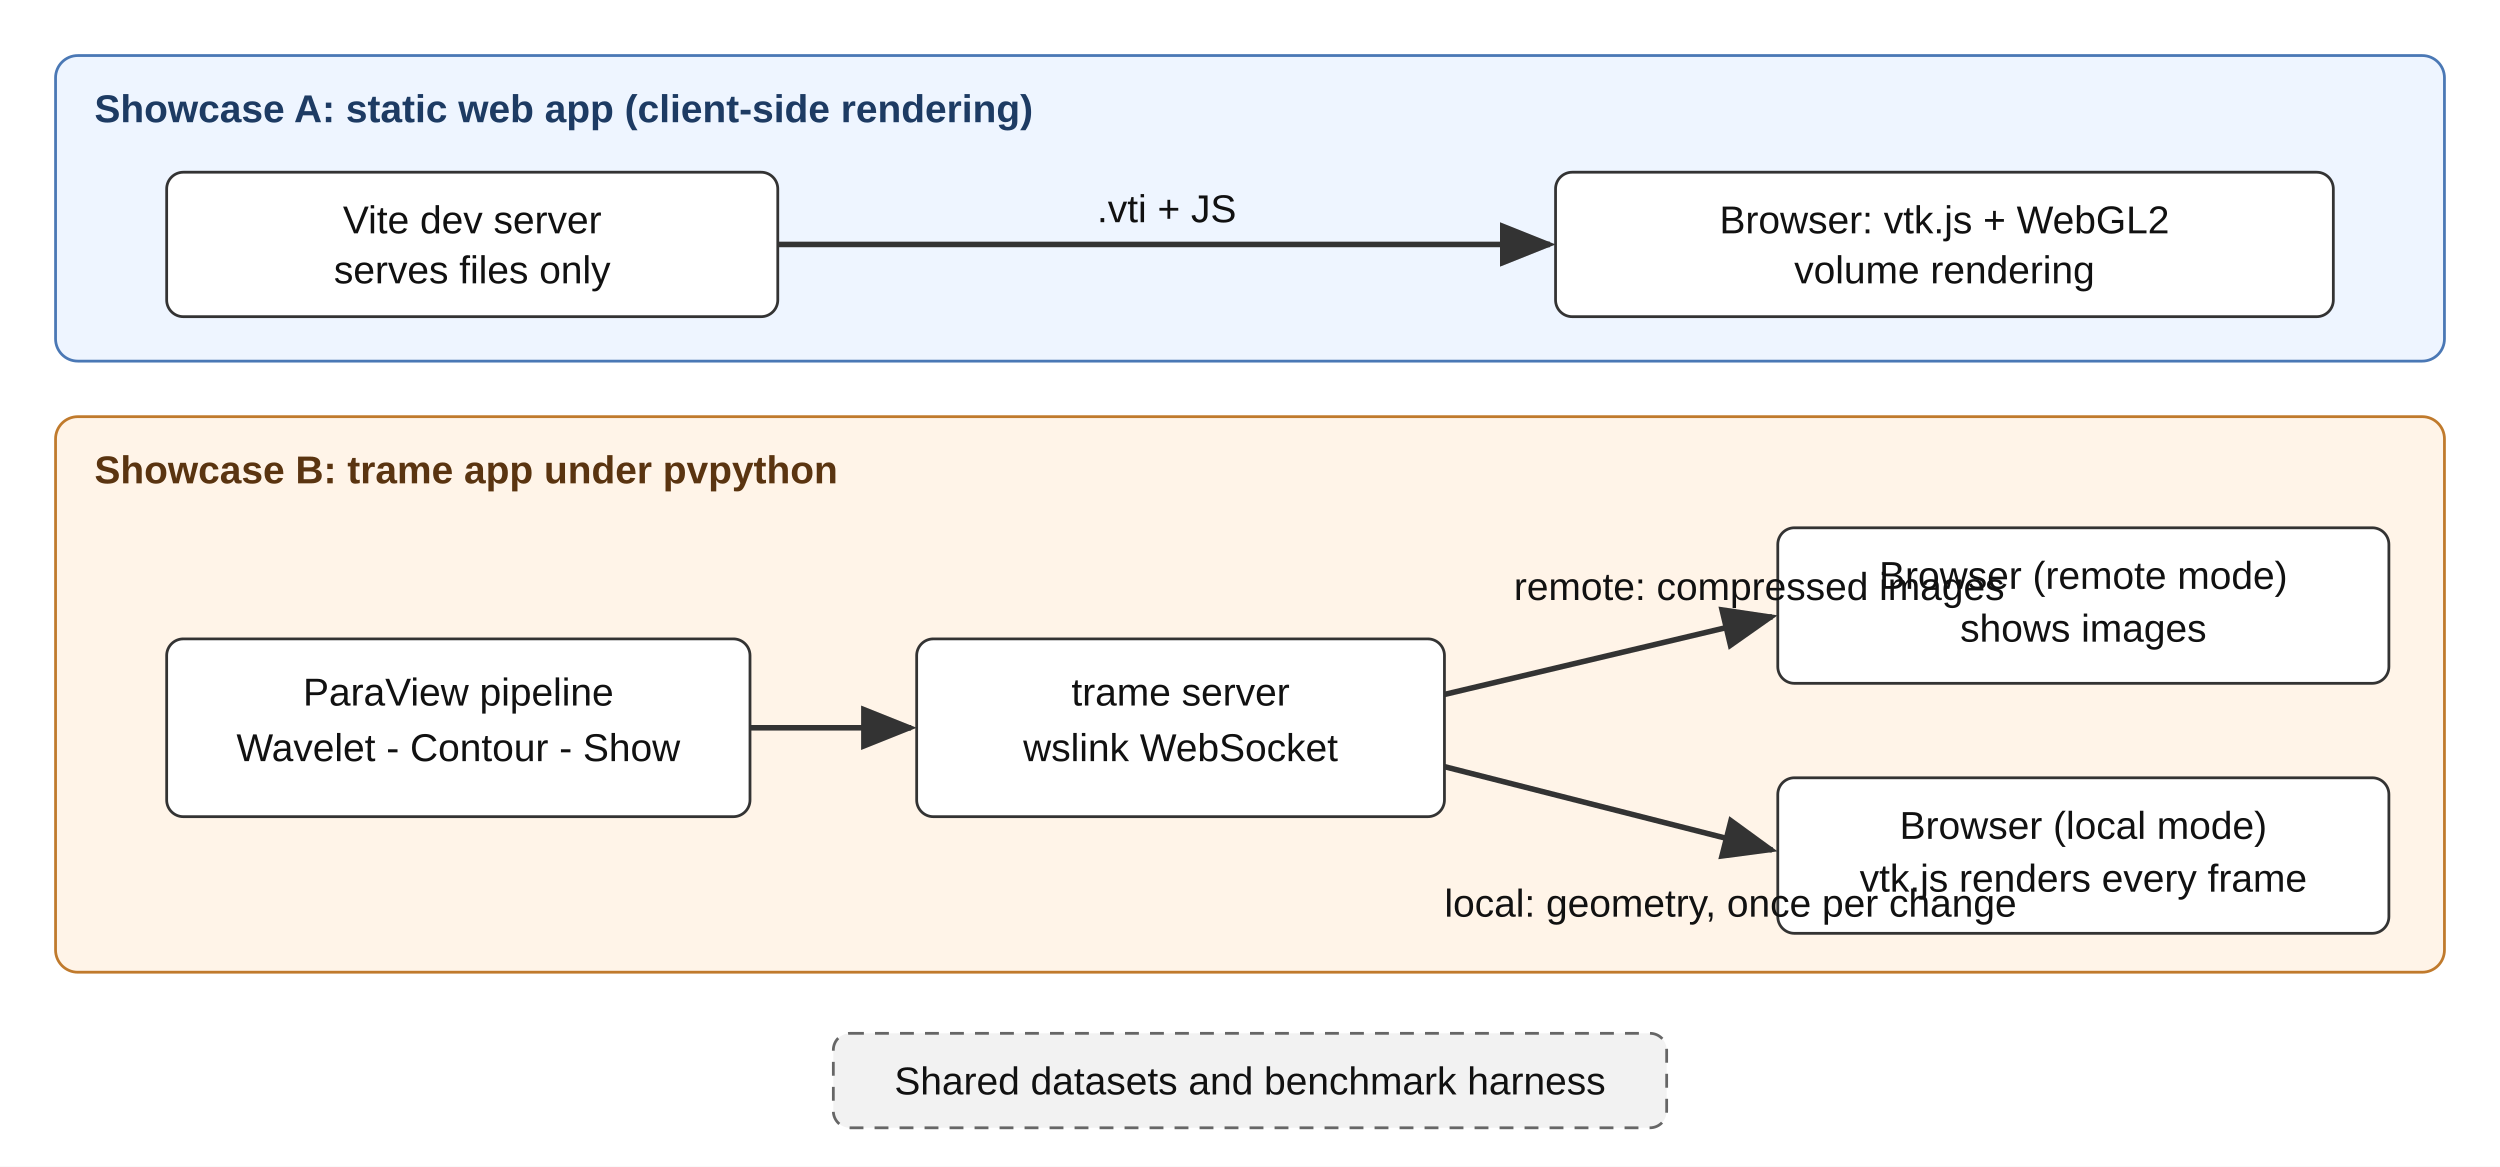
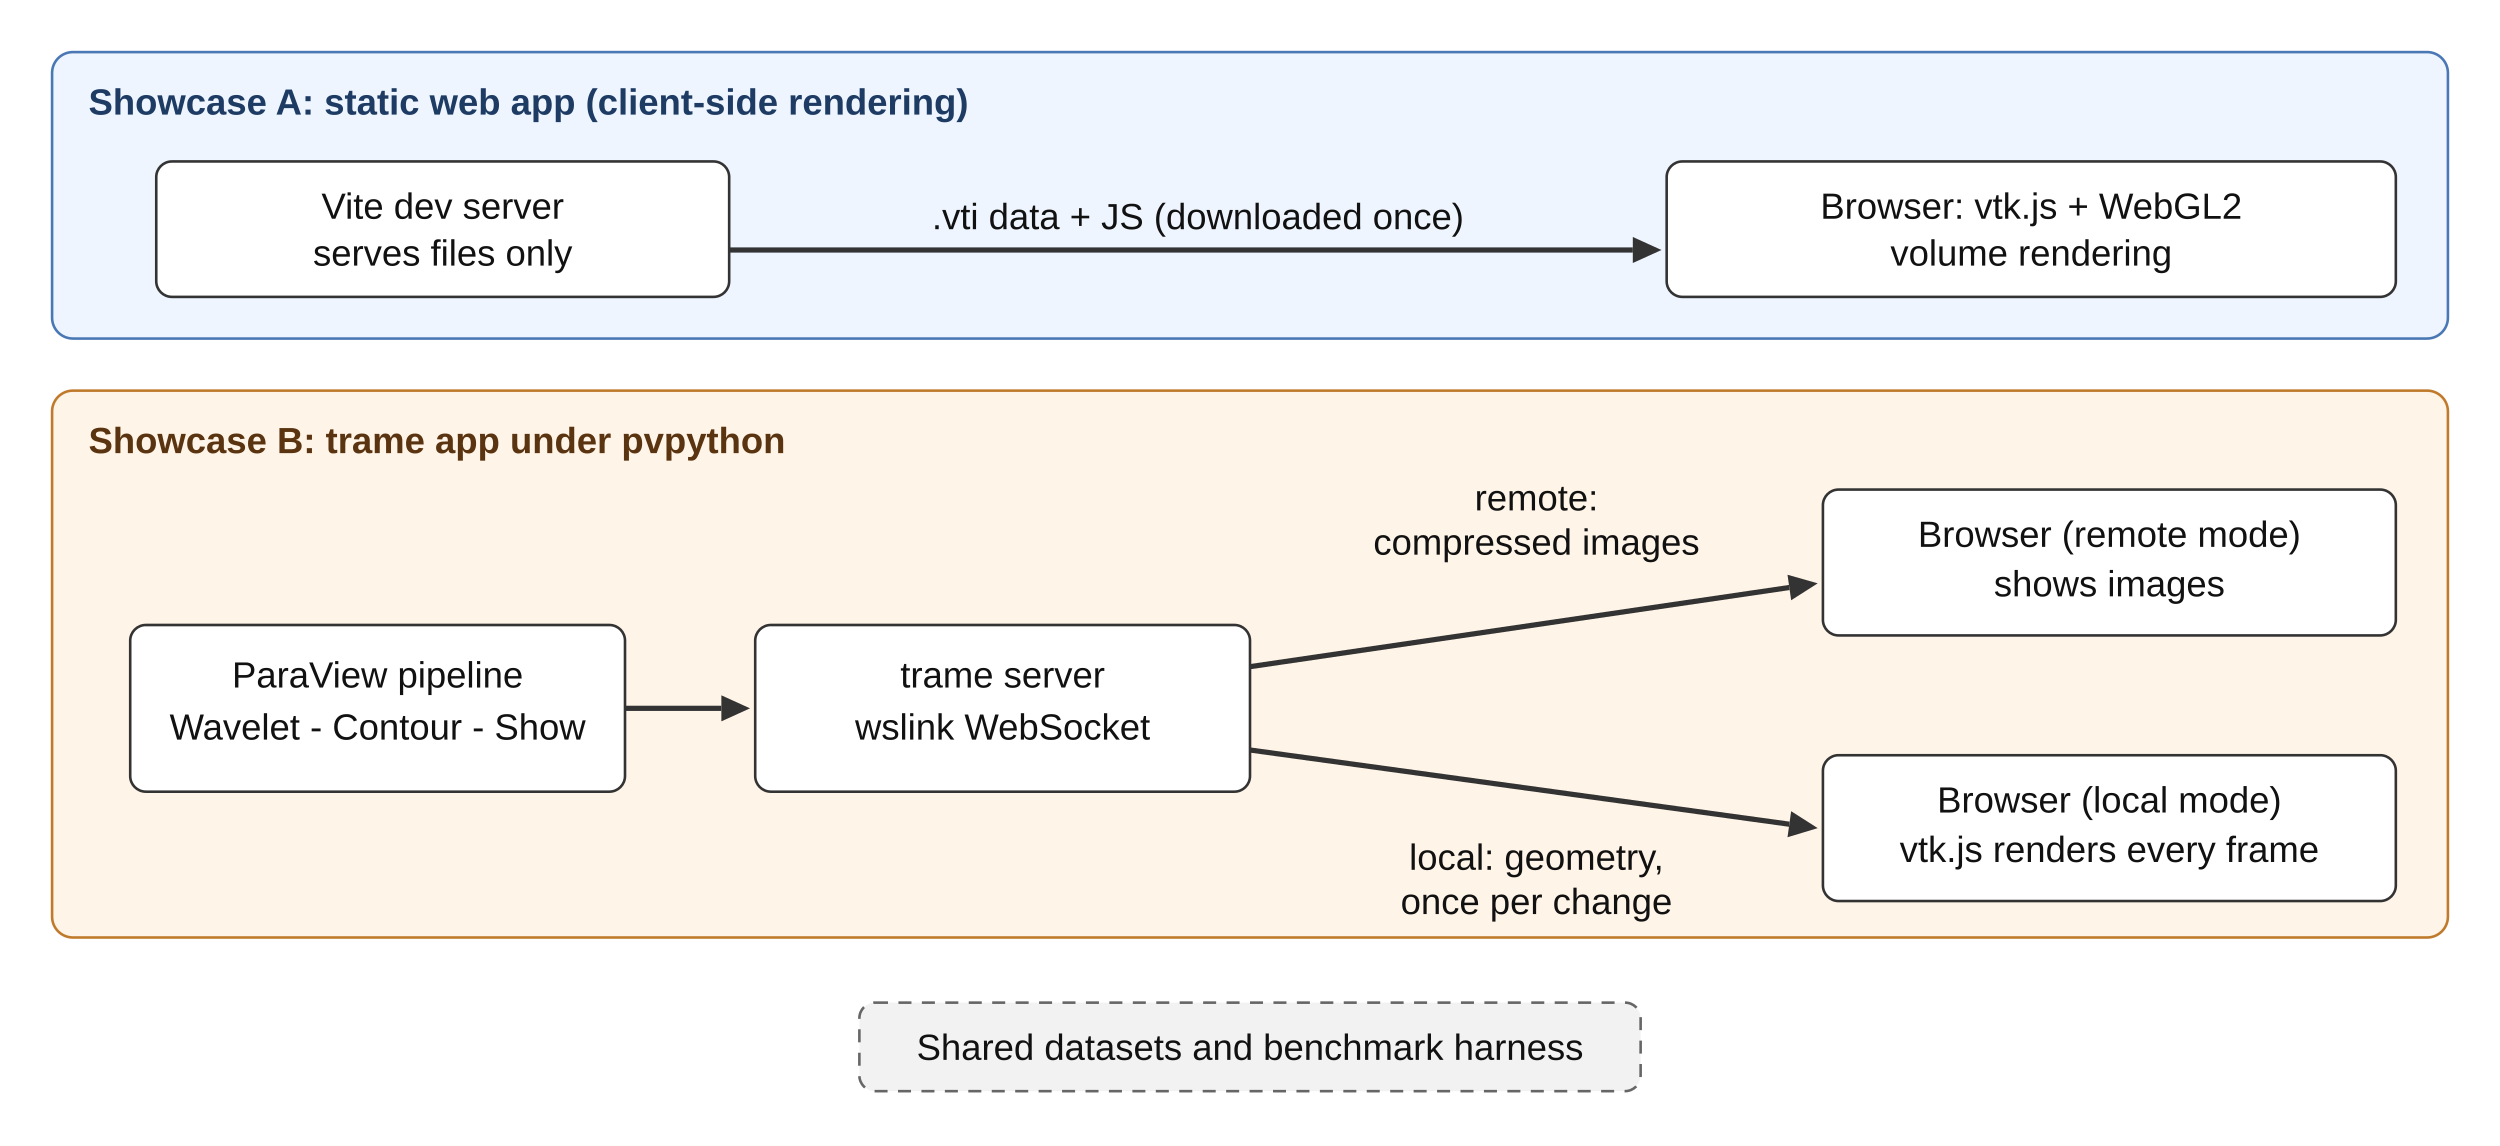
- <svg xmlns="http://www.w3.org/2000/svg" viewBox="0 0 900 420" width="900" height="420" font-family="Arial, Helvetica, sans-serif" font-size="14">
-   <defs>
-     <marker id="ar" markerWidth="10" markerHeight="8" refX="9" refY="4" orient="auto">
-       <path d="M0,0 L10,4 L0,8 z" fill="#333" />
-     </marker>
-   </defs>
-   <rect width="900" height="420" fill="#ffffff" />
-   <rect x="20" y="20" width="860" height="110" rx="8" fill="#eef5ff" stroke="#4a78b5" />
+ <svg xmlns="http://www.w3.org/2000/svg" viewBox="0 0 960 440" width="960" height="440" font-family="Arial, Helvetica, sans-serif" font-size="14">
+   <rect width="960" height="440" fill="#ffffff" />
+   <rect x="20" y="20" width="920" height="110" rx="8" fill="#eef5ff" stroke="#4a78b5" />
  <text x="34" y="44" font-weight="bold" fill="#1d3b63">Showcase A: static web app (client-side rendering)</text>
  <rect x="60" y="62" width="220" height="52" rx="6" fill="#ffffff" stroke="#333" />
  <text x="170" y="84" text-anchor="middle" fill="#111">Vite dev server</text>
  <text x="170" y="102" text-anchor="middle" fill="#111">serves files only</text>
-   <rect x="560" y="62" width="280" height="52" rx="6" fill="#ffffff" stroke="#333" />
-   <text x="700" y="84" text-anchor="middle" fill="#111">Browser: vtk.js + WebGL2</text>
-   <text x="700" y="102" text-anchor="middle" fill="#111">volume rendering</text>
-   <line x1="280" y1="88" x2="558" y2="88" stroke="#333" stroke-width="2" marker-end="url(#ar)" />
-   <text x="420" y="80" text-anchor="middle" fill="#111">.vti + JS</text>
-   <rect x="20" y="150" width="860" height="200" rx="8" fill="#fff4e8" stroke="#c07a2c" />
+   <rect x="640" y="62" width="280" height="52" rx="6" fill="#ffffff" stroke="#333" />
+   <text x="780" y="84" text-anchor="middle" fill="#111">Browser: vtk.js + WebGL2</text>
+   <text x="780" y="102" text-anchor="middle" fill="#111">volume rendering</text>
+   <line x1="280" y1="96" x2="627.0" y2="96.0" stroke="#333" stroke-width="2" />
+   <polygon points="638,96 627.0,101.0 627.0,91.0" fill="#333" />
+   <text x="460" y="88" text-anchor="middle" fill="#111">.vti data + JS (downloaded once)</text>
+   <rect x="20" y="150" width="920" height="210" rx="8" fill="#fff4e8" stroke="#c07a2c" />
  <text x="34" y="174" font-weight="bold" fill="#5a3410">Showcase B: trame app under pvpython</text>
-   <rect x="60" y="230" width="210" height="64" rx="6" fill="#ffffff" stroke="#333" />
-   <text x="165" y="254" text-anchor="middle" fill="#111">ParaView pipeline</text>
-   <text x="165" y="274" text-anchor="middle" fill="#111">Wavelet - Contour - Show</text>
-   <rect x="330" y="230" width="190" height="64" rx="6" fill="#ffffff" stroke="#333" />
-   <text x="425" y="254" text-anchor="middle" fill="#111">trame server</text>
-   <text x="425" y="274" text-anchor="middle" fill="#111">wslink WebSocket</text>
-   <line x1="270" y1="262" x2="328" y2="262" stroke="#333" stroke-width="2" marker-end="url(#ar)" />
-   <rect x="640" y="190" width="220" height="56" rx="6" fill="#ffffff" stroke="#333" />
-   <text x="750" y="212" text-anchor="middle" fill="#111">Browser (remote mode)</text>
-   <text x="750" y="231" text-anchor="middle" fill="#111">shows images</text>
-   <rect x="640" y="280" width="220" height="56" rx="6" fill="#ffffff" stroke="#333" />
-   <text x="750" y="302" text-anchor="middle" fill="#111">Browser (local mode)</text>
-   <text x="750" y="321" text-anchor="middle" fill="#111">vtk.js renders every frame</text>
-   <line x1="520" y1="250" x2="638" y2="222" stroke="#333" stroke-width="2" marker-end="url(#ar)" />
-   <text x="545" y="216" fill="#111">remote: compressed images</text>
-   <line x1="520" y1="276" x2="638" y2="306" stroke="#333" stroke-width="2" marker-end="url(#ar)" />
-   <text x="520" y="330" fill="#111">local: geometry, once per change</text>
-   <rect x="300" y="372" width="300" height="34" rx="6" fill="#f2f2f2" stroke="#666" stroke-dasharray="5,4" />
-   <text x="450" y="394" text-anchor="middle" fill="#111">Shared datasets and benchmark harness</text>
+   <rect x="50" y="240" width="190" height="64" rx="6" fill="#ffffff" stroke="#333" />
+   <text x="145" y="264" text-anchor="middle" fill="#111">ParaView pipeline</text>
+   <text x="145" y="284" text-anchor="middle" fill="#111">Wavelet - Contour - Show</text>
+   <rect x="290" y="240" width="190" height="64" rx="6" fill="#ffffff" stroke="#333" />
+   <text x="385" y="264" text-anchor="middle" fill="#111">trame server</text>
+   <text x="385" y="284" text-anchor="middle" fill="#111">wslink WebSocket</text>
+   <line x1="240" y1="272" x2="277.0" y2="272.0" stroke="#333" stroke-width="2" />
+   <polygon points="288,272 277.0,277.0 277.0,267.0" fill="#333" />
+   <rect x="700" y="188" width="220" height="56" rx="6" fill="#ffffff" stroke="#333" />
+   <text x="810" y="210" text-anchor="middle" fill="#111">Browser (remote mode)</text>
+   <text x="810" y="229" text-anchor="middle" fill="#111">shows images</text>
+   <rect x="700" y="290" width="220" height="56" rx="6" fill="#ffffff" stroke="#333" />
+   <text x="810" y="312" text-anchor="middle" fill="#111">Browser (local mode)</text>
+   <text x="810" y="331" text-anchor="middle" fill="#111">vtk.js renders every frame</text>
+   <line x1="480" y1="256" x2="687.1" y2="225.6" stroke="#333" stroke-width="2" />
+   <polygon points="698,224 687.8,230.5 686.4,220.7" fill="#333" />
+   <text x="590" y="196" text-anchor="middle" fill="#111">remote:</text>
+   <text x="590" y="213" text-anchor="middle" fill="#111">compressed images</text>
+   <line x1="480" y1="288" x2="687.1" y2="316.5" stroke="#333" stroke-width="2" />
+   <polygon points="698,318 686.4,321.5 687.8,311.5" fill="#333" />
+   <text x="590" y="334" text-anchor="middle" fill="#111">local: geometry,</text>
+   <text x="590" y="351" text-anchor="middle" fill="#111">once per change</text>
+   <rect x="330" y="385" width="300" height="34" rx="6" fill="#f2f2f2" stroke="#666" stroke-dasharray="5,4" />
+   <text x="480" y="407" text-anchor="middle" fill="#111">Shared datasets and benchmark harness</text>
</svg>
